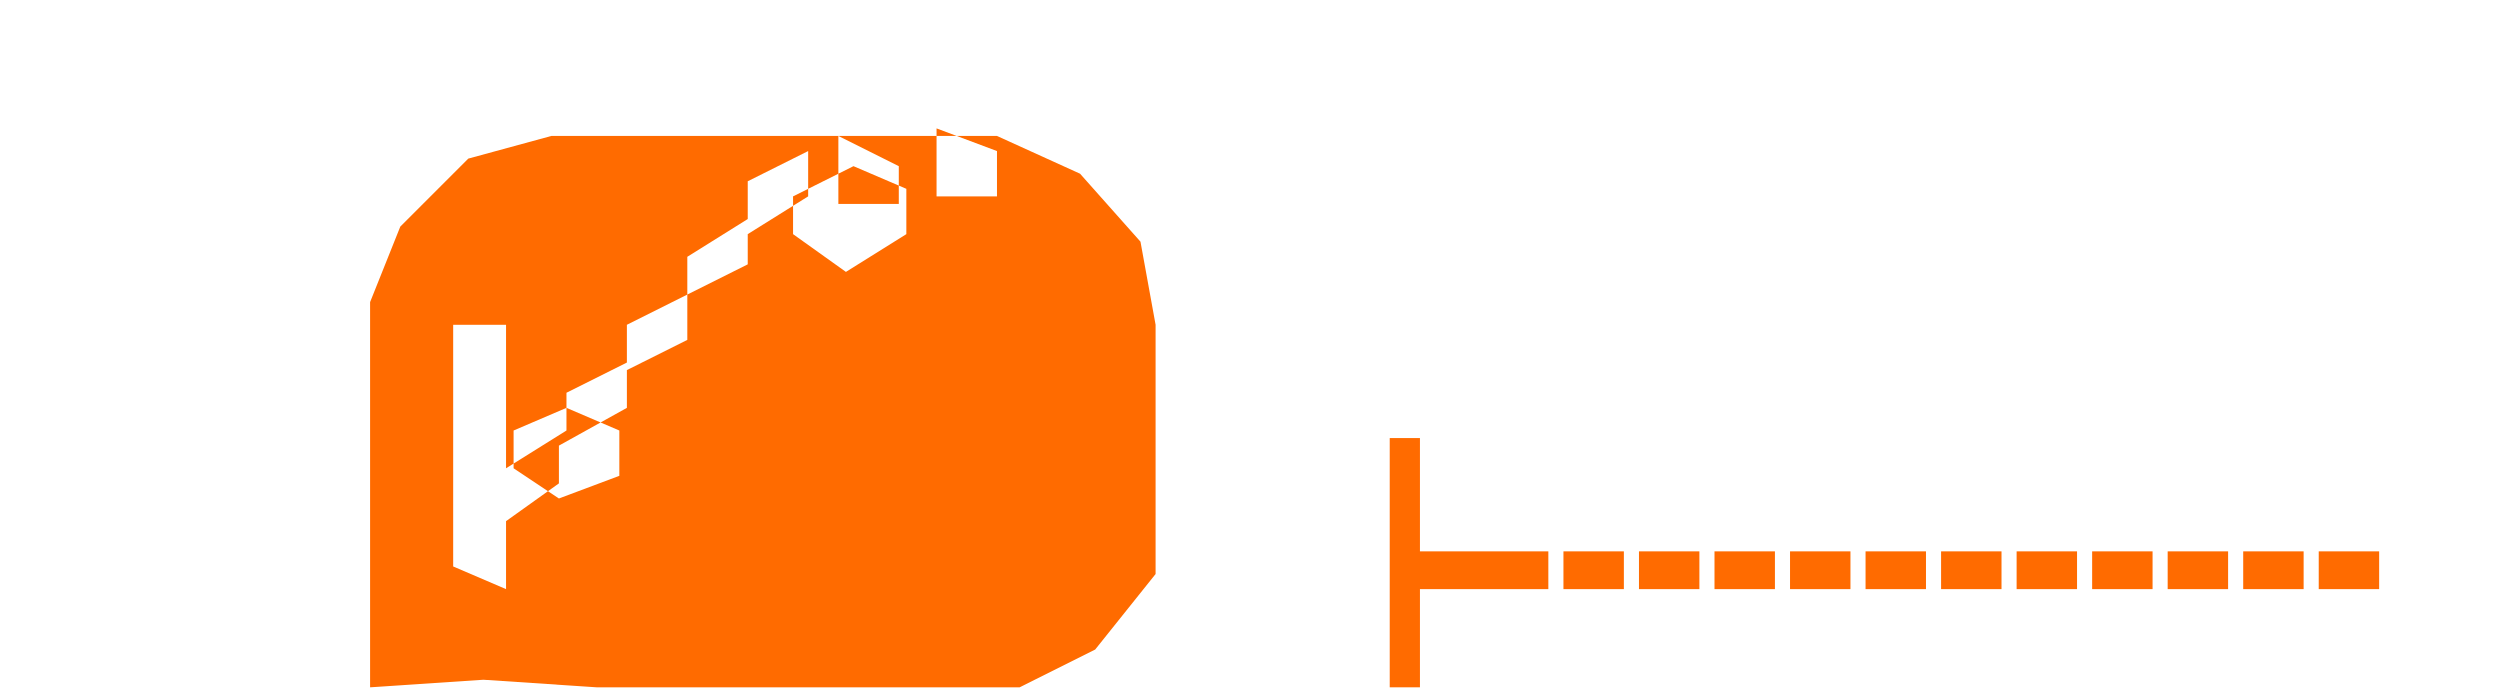
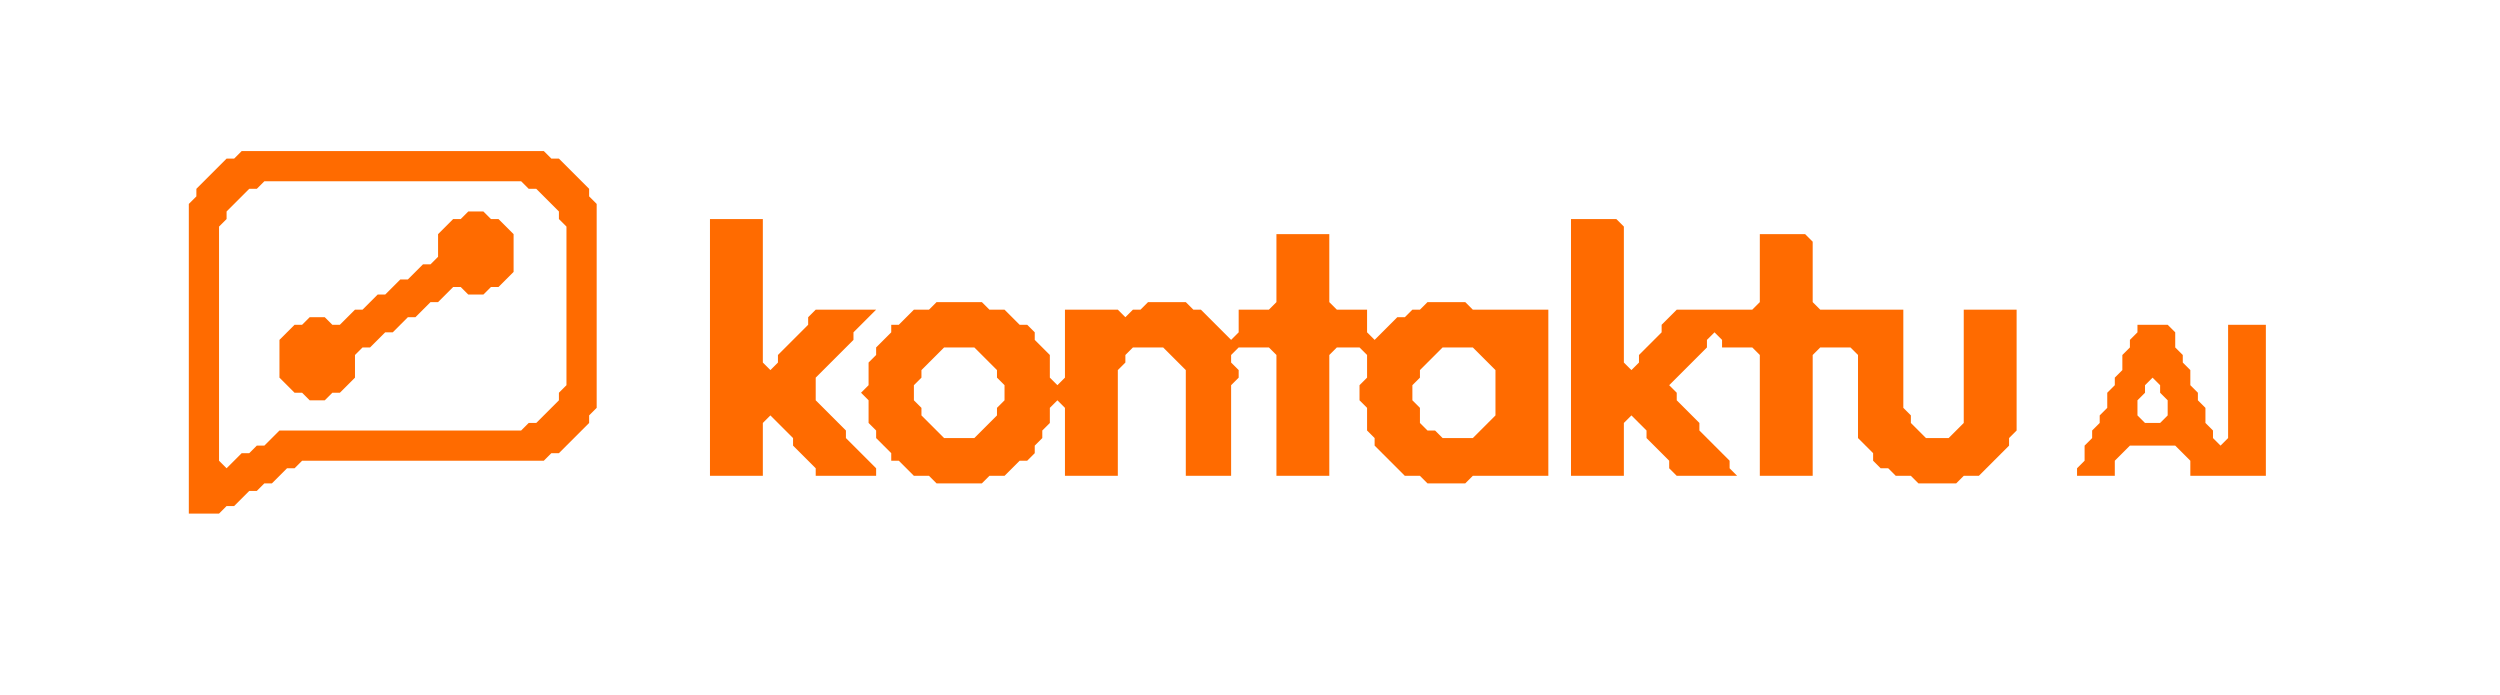
<svg xmlns="http://www.w3.org/2000/svg" viewBox="0 0 331 92" role="img" aria-labelledby="title desc">
-   <path fill="#ff6b00" fill-rule="evenodd" d="M 49 40 L 53 30 L 62 21 L 73 18 L 132 18 L 143 23 L 151 32 L 153 43 L 153 76 L 145 86 L 135 91 L 79 91 L 64 90 L 49 91 Z M 60 43 L 60 75 L 67 78 L 67 69 L 74 64 L 74 59 L 83 54 L 83 49 L 91 45 L 91 39 L 99 35 L 99 31 L 107 26 L 107 20 L 99 24 L 99 29 L 91 34 L 91 39 L 83 43 L 83 48 L 75 52 L 75 57 L 67 62 L 67 43 Z M 111 18 L 111 27 L 119 27 L 119 22 Z M 124 17 L 124 26 L 132 26 L 132 20 Z M 68 62 L 74 66 L 82 63 L 82 57 L 75 54 L 68 57 Z M 105 31 L 112 36 L 120 31 L 120 25 L 113 22 L 105 26 Z" />
-   <path fill="#ff6b00" d="M 184 58 L 188 58 L 188 73 L 197 73 L 197 78 L 188 78 L 188 91 L 184 91 Z M 197 73 L 205 73 L 205 78 L 197 78 Z M 207 73 L 215 73 L 215 78 L 207 78 Z M 217 73 L 225 73 L 225 78 L 217 78 Z M 227 73 L 235 73 L 235 78 L 227 78 Z M 237 73 L 245 73 L 245 78 L 237 78 Z M 247 73 L 255 73 L 255 78 L 247 78 Z M 257 73 L 265 73 L 265 78 L 257 78 Z M 267 73 L 275 73 L 275 78 L 267 78 Z M 277 73 L 285 73 L 285 78 L 277 78 Z M 287 73 L 295 73 L 295 78 L 287 78 Z M 297 73 L 305 73 L 305 78 L 297 78 Z M 307 73 L 315 73 L 315 78 L 307 78 Z" />
+   <path fill="#ff6b00" fill-rule="evenodd" d="M 283 43 L 283 44 L 282 45 L 282 46 L 281 47 L 281 49 L 280 50 L 280 51 L 279 52 L 279 54 L 278 55 L 278 56 L 277 57 L 277 58 L 276 59 L 276 61 L 275 62 L 275 63 L 280 63 L 280 61 L 282 59 L 288 59 L 290 61 L 290 63 L 300 63 L 300 43 L 295 43 L 295 58 L 294 59 L 293 58 L 293 57 L 292 56 L 292 54 L 291 53 L 291 52 L 290 51 L 290 49 L 289 48 L 289 47 L 288 46 L 288 44 L 287 43 Z M 284 51 L 285 50 L 286 51 L 286 52 L 287 53 L 287 55 L 286 56 L 284 56 L 283 55 L 283 53 L 284 52 Z" />
+   <path fill="#ff6b00" fill-rule="evenodd" d="M 169 31 L 169 40 L 168 41 L 164 41 L 164 44 L 163 45 L 159 41 L 158 41 L 157 40 L 152 40 L 151 41 L 150 41 L 149 42 L 148 41 L 141 41 L 141 50 L 140 51 L 139 50 L 139 47 L 137 45 L 137 44 L 136 43 L 135 43 L 133 41 L 131 41 L 130 40 L 124 40 L 123 41 L 121 41 L 119 43 L 118 43 L 118 44 L 116 46 L 116 47 L 115 48 L 115 51 L 114 52 L 115 53 L 115 56 L 116 57 L 116 58 L 118 60 L 118 61 L 119 61 L 121 63 L 123 63 L 124 64 L 130 64 L 131 63 L 133 63 L 135 61 L 136 61 L 137 60 L 137 59 L 138 58 L 138 57 L 139 56 L 139 54 L 140 53 L 141 54 L 141 63 L 148 63 L 148 49 L 149 48 L 149 47 L 150 46 L 154 46 L 157 49 L 157 63 L 163 63 L 163 51 L 164 50 L 164 49 L 163 48 L 163 47 L 164 46 L 168 46 L 169 47 L 169 63 L 176 63 L 176 47 L 177 46 L 180 46 L 181 47 L 181 50 L 180 51 L 180 53 L 181 54 L 181 57 L 182 58 L 182 59 L 186 63 L 188 63 L 189 64 L 194 64 L 195 63 L 205 63 L 205 41 L 195 41 L 194 40 L 189 40 L 188 41 L 187 41 L 186 42 L 185 42 L 182 45 L 181 44 L 181 41 L 177 41 L 176 40 L 176 31 Z M 191 46 L 195 46 L 198 49 L 198 55 L 195 58 L 191 58 L 190 57 L 189 57 L 188 56 L 188 54 L 187 53 L 187 51 L 188 50 L 188 49 Z M 125 46 L 129 46 L 132 49 L 132 50 L 133 51 L 133 53 L 132 54 L 132 55 L 129 58 L 125 58 L 122 55 L 122 54 L 121 53 L 121 51 L 122 50 L 122 49 Z" />
+   <path fill="#ff6b00" fill-rule="evenodd" d="M 208 29 L 208 63 L 215 63 L 215 56 L 216 55 L 218 57 L 218 58 L 221 61 L 221 62 L 222 63 L 230 63 L 229 62 L 229 61 L 225 57 L 225 56 L 222 53 L 222 52 L 221 51 L 226 46 L 226 45 L 227 44 L 228 45 L 228 46 L 232 46 L 233 47 L 233 63 L 240 63 L 240 47 L 241 46 L 245 46 L 246 47 L 246 58 L 248 60 L 248 61 L 249 62 L 250 62 L 251 63 L 253 63 L 254 64 L 259 64 L 260 63 L 262 63 L 266 59 L 266 58 L 267 57 L 267 41 L 260 41 L 260 56 L 258 58 L 255 58 L 253 56 L 253 55 L 252 54 L 252 41 L 241 41 L 240 40 L 240 32 L 239 31 L 233 31 L 233 40 L 232 41 L 222 41 L 220 43 L 220 44 L 217 47 L 217 48 L 216 49 L 215 48 L 215 30 L 214 29 Z " />
+   <path fill="#ff6b00" fill-rule="evenodd" d="M 94 29 L 94 63 L 101 63 L 101 56 L 102 55 L 105 58 L 105 59 L 108 62 L 108 63 L 116 63 L 116 62 L 112 58 L 112 57 L 108 53 L 108 50 L 113 45 L 113 44 L 116 41 L 108 41 L 107 42 L 107 43 L 103 47 L 103 48 L 102 49 L 101 48 L 101 29 Z " />
+   <path fill="#ff6b00" fill-rule="evenodd" d="M 62 28 L 61 29 L 60 29 L 58 31 L 58 34 L 57 35 L 56 35 L 54 37 L 53 37 L 51 39 L 50 39 L 48 41 L 47 41 L 45 43 L 44 43 L 43 42 L 41 42 L 40 43 L 39 43 L 37 45 L 37 50 L 39 52 L 40 52 L 41 53 L 43 53 L 44 52 L 45 52 L 47 50 L 47 47 L 48 46 L 49 46 L 51 44 L 52 44 L 54 42 L 55 42 L 57 40 L 58 40 L 60 38 L 61 38 L 62 39 L 64 39 L 65 38 L 66 38 L 68 36 L 68 31 L 66 29 L 65 29 L 64 28 Z " />
+   <path fill="#ff6b00" fill-rule="evenodd" d="M 32 20 L 31 21 L 30 21 L 26 25 L 26 26 L 25 27 L 25 68 L 29 68 L 30 67 L 31 67 L 33 65 L 34 65 L 35 64 L 36 64 L 38 62 L 39 62 L 40 61 L 72 61 L 73 60 L 74 60 L 78 56 L 78 55 L 79 54 L 79 27 L 78 26 L 78 25 L 74 21 L 73 21 L 72 20 Z M 34 25 L 35 24 L 69 24 L 70 25 L 71 25 L 74 28 L 74 29 L 75 30 L 75 51 L 74 52 L 74 53 L 71 56 L 70 56 L 69 57 L 37 57 L 35 59 L 34 59 L 33 60 L 32 60 L 30 62 L 29 61 L 29 30 L 30 29 L 30 28 L 33 25 Z" />
</svg>
